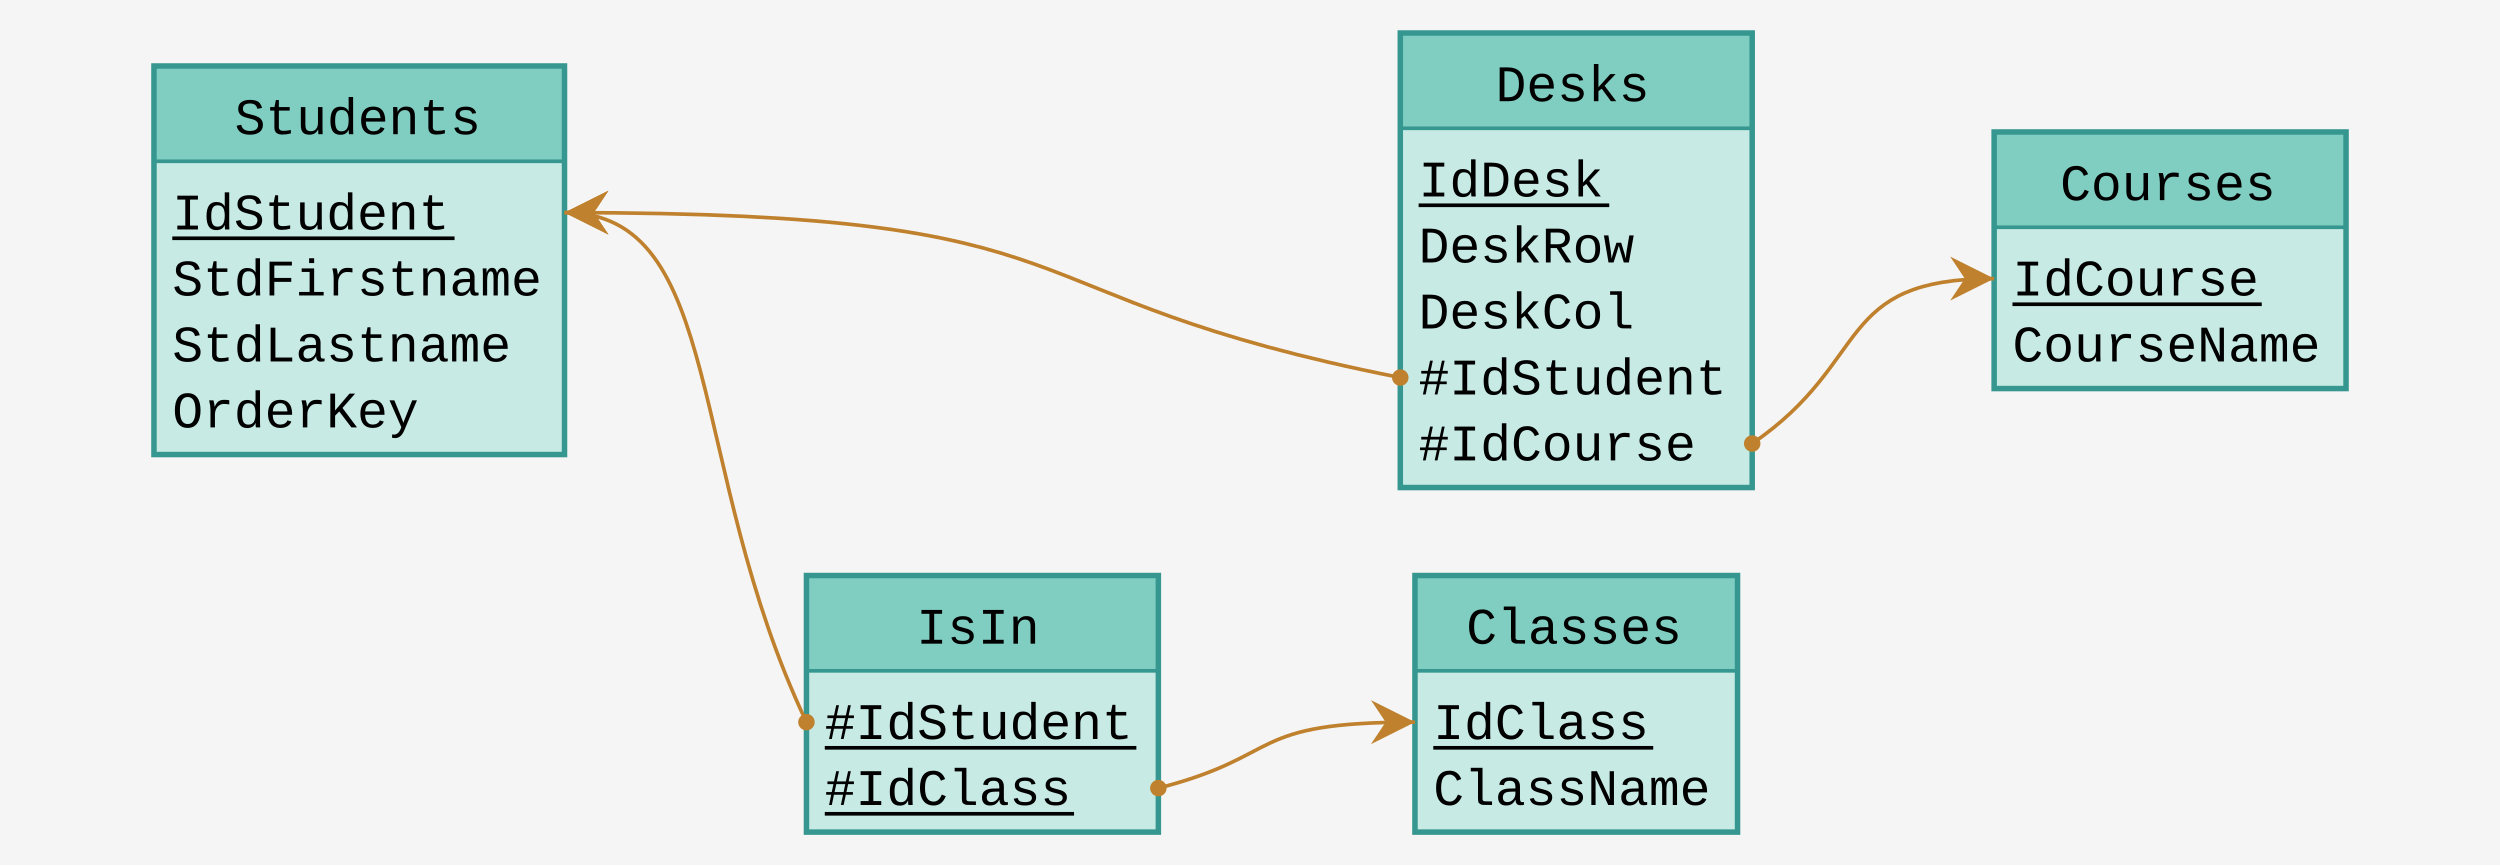
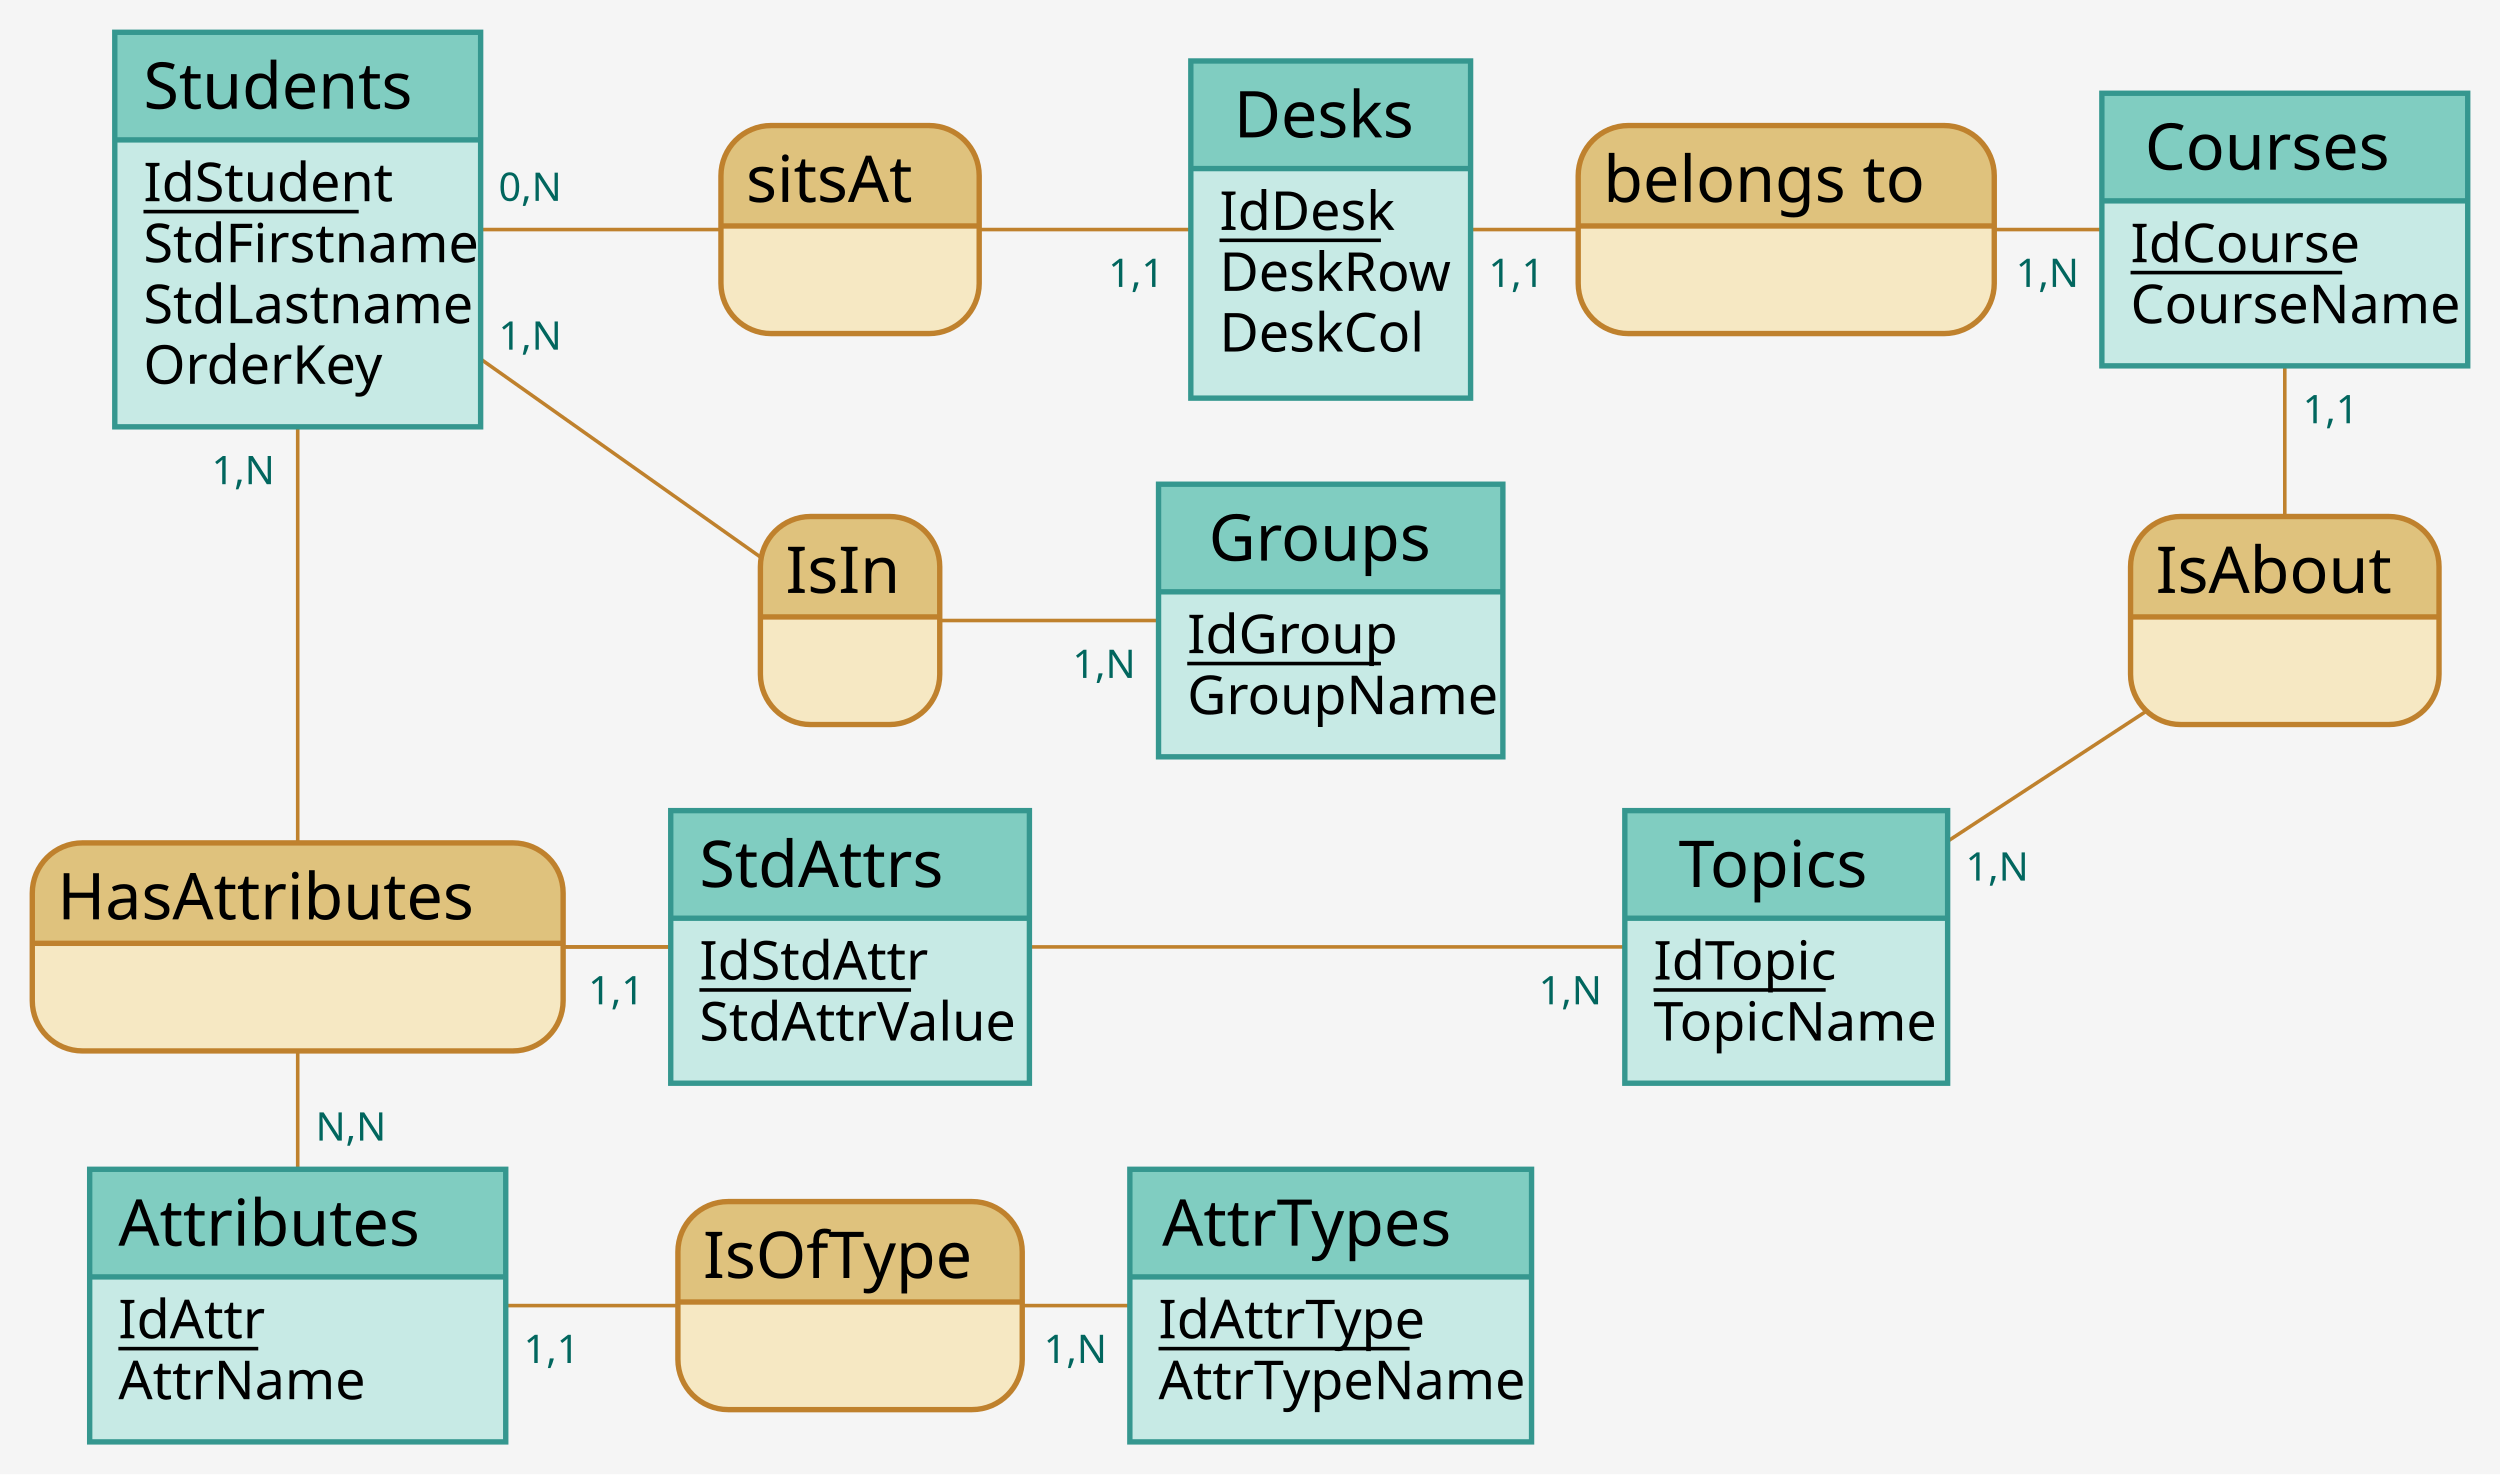
- <svg xmlns="http://www.w3.org/2000/svg" width="682" height="236" view_box="0 0 682 236">\n\n<rect id="frame" x="0" y="0" width="682" height="236" fill="#f5f5f5" stroke="none" stroke-width="0" />
+ <svg xmlns="http://www.w3.org/2000/svg" width="697" height="411" view_box="0 0 697 411">\n\n<rect id="frame" x="0" y="0" width="697" height="411" fill="#f5f5f5" stroke="none" stroke-width="0" />
+   <line x1="83" y1="64" x2="237" y2="64" stroke="#bf812d" stroke-width="1" />
+   <text x="139" y="56.0" fill="#01665e" font-family="Futura" font-size="11">0,N</text>
+   <line x1="371" y1="64" x2="237" y2="64" stroke="#bf812d" stroke-width="1" />
+   <text x="309" y="80.0" fill="#01665e" font-family="Futura" font-size="11">1,1</text>
+   <g id="association-sitsAt">
+     <path d="M 259 35 a 14 14 90 0 1 14 14 V 63 h -72 V 49 a 14 14 90 0 1 14 -14" fill="#dfc27d" stroke="#dfc27d" stroke-width="0" />
+     <path d="M 273 63.0 v 16 a 14 14 90 0 1 -14 14 H 215 a 14 14 90 0 1 -14 -14 V 63.0 H 72" fill="#f6e8c3" stroke="#f6e8c3" stroke-width="0" />
+     <rect x="201" y="35" width="72" height="58" fill="none" rx="14" stroke="#bf812d" stroke-width="1.5" />
+     <line x1="201" y1="63" x2="273" y2="63" stroke="#bf812d" stroke-width="1.5" />
+     <text x="208" y="56.3" fill="#000000" font-family="Copperplate" font-size="18">sitsAt</text>
+   </g>
+   <line x1="637" y1="64" x2="498" y2="64" stroke="#bf812d" stroke-width="1" />
+   <text x="562" y="80.0" fill="#01665e" font-family="Futura" font-size="11">1,N</text>
+   <line x1="371" y1="64" x2="498" y2="64" stroke="#bf812d" stroke-width="1" />
+   <text x="415" y="80.0" fill="#01665e" font-family="Futura" font-size="11">1,1</text>
+   <g id="association-belongs to">
+     <path d="M 542 35 a 14 14 90 0 1 14 14 V 63 h -116 V 49 a 14 14 90 0 1 14 -14" fill="#dfc27d" stroke="#dfc27d" stroke-width="0" />
+     <path d="M 556 63.0 v 16 a 14 14 90 0 1 -14 14 H 454 a 14 14 90 0 1 -14 -14 V 63.0 H 116" fill="#f6e8c3" stroke="#f6e8c3" stroke-width="0" />
+     <rect x="440" y="35" width="116" height="58" fill="none" rx="14" stroke="#bf812d" stroke-width="1.5" />
+     <line x1="440" y1="63" x2="556" y2="63" stroke="#bf812d" stroke-width="1.5" />
+     <text x="447" y="56.3" fill="#000000" font-family="Copperplate" font-size="18">belongs to</text>
+   </g>
+   <line x1="83" y1="64" x2="237" y2="173" stroke="#bf812d" stroke-width="1" />
+   <text x="139" y="97.482" fill="#01665e" font-family="Futura" font-size="11">1,N</text>
+   <line x1="371" y1="173" x2="237" y2="173" stroke="#bf812d" stroke-width="1" />
+   <text x="299" y="189.0" fill="#01665e" font-family="Futura" font-size="11">1,N</text>
+   <g id="association-IsIn">
+     <path d="M 248 144 a 14 14 90 0 1 14 14 V 172 h -50 V 158 a 14 14 90 0 1 14 -14" fill="#dfc27d" stroke="#dfc27d" stroke-width="0" />
+     <path d="M 262 172.0 v 16 a 14 14 90 0 1 -14 14 H 226 a 14 14 90 0 1 -14 -14 V 172.0 H 50" fill="#f6e8c3" stroke="#f6e8c3" stroke-width="0" />
+     <rect x="212" y="144" width="50" height="58" fill="none" rx="14" stroke="#bf812d" stroke-width="1.5" />
+     <line x1="212" y1="172" x2="262" y2="172" stroke="#bf812d" stroke-width="1.5" />
+     <text x="219" y="165.3" fill="#000000" font-family="Copperplate" font-size="18">IsIn</text>
+   </g>
+   <line x1="637" y1="64" x2="637" y2="173" stroke="#bf812d" stroke-width="1" />
+   <text x="642.0" y="118" fill="#01665e" font-family="Futura" font-size="11">1,1</text>
+   <line x1="498" y1="264" x2="637" y2="173" stroke="#bf812d" stroke-width="1" />
+   <text x="548" y="245.511" fill="#01665e" font-family="Futura" font-size="11">1,N</text>
+   <g id="association-IsAbout">
+     <path d="M 666 144 a 14 14 90 0 1 14 14 V 172 h -86 V 158 a 14 14 90 0 1 14 -14" fill="#dfc27d" stroke="#dfc27d" stroke-width="0" />
+     <path d="M 680 172.0 v 16 a 14 14 90 0 1 -14 14 H 608 a 14 14 90 0 1 -14 -14 V 172.0 H 86" fill="#f6e8c3" stroke="#f6e8c3" stroke-width="0" />
+     <rect x="594" y="144" width="86" height="58" fill="none" rx="14" stroke="#bf812d" stroke-width="1.5" />
+     <line x1="594" y1="172" x2="680" y2="172" stroke="#bf812d" stroke-width="1.5" />
+     <text x="601" y="165.3" fill="#000000" font-family="Copperplate" font-size="18">IsAbout</text>
+   </g>
+   <line x1="237" y1="264" x2="83" y2="264" stroke="#bf812d" stroke-width="1" />
+   <text x="164" y="280.0" fill="#01665e" font-family="Futura" font-size="11">1,1</text>
+   <line x1="83" y1="64" x2="83" y2="264" stroke="#bf812d" stroke-width="1" />
+   <text x="59.0" y="135" fill="#01665e" font-family="Futura" font-size="11">1,N</text>
+   <line x1="83" y1="364" x2="83" y2="264" stroke="#bf812d" stroke-width="1" />
+   <text x="88.0" y="318" fill="#01665e" font-family="Futura" font-size="11">N,N</text>
+   <line x1="498" y1="264" x2="83" y2="264" stroke="#bf812d" stroke-width="1" />
+   <text x="429" y="280.0" fill="#01665e" font-family="Futura" font-size="11">1,N</text>
+   <g id="association-HasAttributes">
+     <path d="M 143 235 a 14 14 90 0 1 14 14 V 263 h -148 V 249 a 14 14 90 0 1 14 -14" fill="#dfc27d" stroke="#dfc27d" stroke-width="0" />
+     <path d="M 157 263.0 v 16 a 14 14 90 0 1 -14 14 H 23 a 14 14 90 0 1 -14 -14 V 263.0 H 148" fill="#f6e8c3" stroke="#f6e8c3" stroke-width="0" />
+     <rect x="9" y="235" width="148" height="58" fill="none" rx="14" stroke="#bf812d" stroke-width="1.5" />
+     <line x1="9" y1="263" x2="157" y2="263" stroke="#bf812d" stroke-width="1.5" />
+     <text x="16" y="256.3" fill="#000000" font-family="Copperplate" font-size="18">HasAttributes</text>
+   </g>
+   <line x1="371" y1="364" x2="237" y2="364" stroke="#bf812d" stroke-width="1" />
+   <text x="291" y="380.0" fill="#01665e" font-family="Futura" font-size="11">1,N</text>
+   <line x1="83" y1="364" x2="237" y2="364" stroke="#bf812d" stroke-width="1" />
+   <text x="146" y="380.0" fill="#01665e" font-family="Futura" font-size="11">1,1</text>
+   <g id="association-IsOfType">
+     <path d="M 271 335 a 14 14 90 0 1 14 14 V 363 h -96 V 349 a 14 14 90 0 1 14 -14" fill="#dfc27d" stroke="#dfc27d" stroke-width="0" />
+     <path d="M 285 363.0 v 16 a 14 14 90 0 1 -14 14 H 203 a 14 14 90 0 1 -14 -14 V 363.0 H 96" fill="#f6e8c3" stroke="#f6e8c3" stroke-width="0" />
+     <rect x="189" y="335" width="96" height="58" fill="none" rx="14" stroke="#bf812d" stroke-width="1.5" />
+     <line x1="189" y1="363" x2="285" y2="363" stroke="#bf812d" stroke-width="1.5" />
+     <text x="196" y="356.3" fill="#000000" font-family="Copperplate" font-size="18">IsOfType</text>
+   </g>
  <g id="entity-Students">
    <g id="frame-Students">
-       <rect x="42" y="18" width="112" height="26" fill="#80cdc1" stroke="#80cdc1" stroke-width="0" />
-       <rect x="42" y="44.0" width="112" height="80" fill="#c7eae5" stroke="#c7eae5" stroke-width="0" />
-       <rect x="42" y="18" width="112" height="106" fill="none" stroke="#35978f" stroke-width="1.5" />
-       <line x1="42" y1="44" x2="154" y2="44" stroke="#35978f" stroke-width="1" />
+       <rect x="32" y="9" width="102" height="30" fill="#80cdc1" stroke="#80cdc1" stroke-width="0" />
+       <rect x="32" y="39.0" width="102" height="80" fill="#c7eae5" stroke="#c7eae5" stroke-width="0" />
+       <rect x="32" y="9" width="102" height="110" fill="none" stroke="#35978f" stroke-width="1.5" />
+       <line x1="32" y1="39" x2="134" y2="39" stroke="#35978f" stroke-width="1.5" />
    </g>
-     <text x="64" y="36.6" fill="#000000" font-family="Courier New" font-size="14">Students</text>
-     <text x="47" y="62.6" fill="#000000" font-family="Courier New" font-size="14">IdStudent</text>
-     <line x1="47" y1="65.0" x2="124" y2="65.0" stroke="#000000" stroke-width="1" />
-     <text x="47" y="80.6" fill="#000000" font-family="Courier New" font-size="14">StdFirstname</text>
-     <text x="47" y="98.6" fill="#000000" font-family="Courier New" font-size="14">StdLastname</text>
-     <text x="47" y="116.6" fill="#000000" font-family="Courier New" font-size="14">OrderKey</text>
+     <text x="40" y="30.3" fill="#000000" font-family="Copperplate" font-size="18">Students</text>
+     <text x="40" y="56.1" fill="#000000" font-family="Gill Sans" font-size="15">IdStudent</text>
+     <line x1="40" y1="59" x2="100" y2="59" stroke="#000000" stroke-width="1" />
+     <text x="40" y="73.1" fill="#000000" font-family="Gill Sans" font-size="15">StdFirstname</text>
+     <text x="40" y="90.1" fill="#000000" font-family="Gill Sans" font-size="15">StdLastname</text>
+     <text x="40" y="107.0" fill="#000000" font-family="Gill Sans" font-size="15">OrderKey</text>
  </g>
  <g id="entity-Desks">
    <g id="frame-Desks">
-       <rect x="382" y="9" width="96" height="26" fill="#80cdc1" stroke="#80cdc1" stroke-width="0" />
-       <rect x="382" y="35.0" width="96" height="98" fill="#c7eae5" stroke="#c7eae5" stroke-width="0" />
-       <rect x="382" y="9" width="96" height="124" fill="none" stroke="#35978f" stroke-width="1.5" />
-       <line x1="382" y1="35" x2="478" y2="35" stroke="#35978f" stroke-width="1" />
+       <rect x="332" y="17" width="78" height="30" fill="#80cdc1" stroke="#80cdc1" stroke-width="0" />
+       <rect x="332" y="47.0" width="78" height="64" fill="#c7eae5" stroke="#c7eae5" stroke-width="0" />
+       <rect x="332" y="17" width="78" height="94" fill="none" stroke="#35978f" stroke-width="1.5" />
+       <line x1="332" y1="47" x2="410" y2="47" stroke="#35978f" stroke-width="1.5" />
    </g>
-     <text x="408" y="27.6" fill="#000000" font-family="Courier New" font-size="14">Desks</text>
-     <text x="387" y="53.6" fill="#000000" font-family="Courier New" font-size="14">IdDesk</text>
-     <line x1="387" y1="56.0" x2="439" y2="56.0" stroke="#000000" stroke-width="1" />
-     <text x="387" y="71.6" fill="#000000" font-family="Courier New" font-size="14">DeskRow</text>
-     <text x="387" y="89.6" fill="#000000" font-family="Courier New" font-size="14">DeskCol</text>
-     <text x="387" y="107.6" fill="#000000" font-family="Courier New" font-size="14">#IdStudent</text>
-     <text x="387" y="125.6" fill="#000000" font-family="Courier New" font-size="14">#IdCourse</text>
+     <text x="344" y="38.3" fill="#000000" font-family="Copperplate" font-size="18">Desks</text>
+     <text x="340" y="64.1" fill="#000000" font-family="Gill Sans" font-size="15">IdDesk</text>
+     <line x1="340" y1="67" x2="385" y2="67" stroke="#000000" stroke-width="1" />
+     <text x="340" y="81.1" fill="#000000" font-family="Gill Sans" font-size="15">DeskRow</text>
+     <text x="340" y="98.0" fill="#000000" font-family="Gill Sans" font-size="15">DeskCol</text>
  </g>
  <g id="entity-Courses">
    <g id="frame-Courses">
-       <rect x="544" y="36" width="96" height="26" fill="#80cdc1" stroke="#80cdc1" stroke-width="0" />
-       <rect x="544" y="62.0" width="96" height="44" fill="#c7eae5" stroke="#c7eae5" stroke-width="0" />
-       <rect x="544" y="36" width="96" height="70" fill="none" stroke="#35978f" stroke-width="1.5" />
-       <line x1="544" y1="62" x2="640" y2="62" stroke="#35978f" stroke-width="1" />
+       <rect x="586" y="26" width="102" height="30" fill="#80cdc1" stroke="#80cdc1" stroke-width="0" />
+       <rect x="586" y="56.0" width="102" height="46" fill="#c7eae5" stroke="#c7eae5" stroke-width="0" />
+       <rect x="586" y="26" width="102" height="76" fill="none" stroke="#35978f" stroke-width="1.5" />
+       <line x1="586" y1="56" x2="688" y2="56" stroke="#35978f" stroke-width="1.5" />
    </g>
-     <text x="562" y="54.6" fill="#000000" font-family="Courier New" font-size="14">Courses</text>
-     <text x="549" y="80.6" fill="#000000" font-family="Courier New" font-size="14">IdCourse</text>
-     <line x1="549" y1="83.0" x2="617" y2="83.0" stroke="#000000" stroke-width="1" />
-     <text x="549" y="98.6" fill="#000000" font-family="Courier New" font-size="14">CourseName</text>
+     <text x="598" y="47.3" fill="#000000" font-family="Copperplate" font-size="18">Courses</text>
+     <text x="594" y="73.1" fill="#000000" font-family="Gill Sans" font-size="15">IdCourse</text>
+     <line x1="594" y1="76" x2="653" y2="76" stroke="#000000" stroke-width="1" />
+     <text x="594" y="90.1" fill="#000000" font-family="Gill Sans" font-size="15">CourseName</text>
  </g>
-   <g id="entity-IsIn">
-     <g id="frame-IsIn">
-       <rect x="220" y="157" width="96" height="26" fill="#80cdc1" stroke="#80cdc1" stroke-width="0" />
-       <rect x="220" y="183.0" width="96" height="44" fill="#c7eae5" stroke="#c7eae5" stroke-width="0" />
-       <rect x="220" y="157" width="96" height="70" fill="none" stroke="#35978f" stroke-width="1.5" />
-       <line x1="220" y1="183" x2="316" y2="183" stroke="#35978f" stroke-width="1" />
+   <g id="entity-Groups">
+     <g id="frame-Groups">
+       <rect x="323" y="135" width="96" height="30" fill="#80cdc1" stroke="#80cdc1" stroke-width="0" />
+       <rect x="323" y="165.0" width="96" height="46" fill="#c7eae5" stroke="#c7eae5" stroke-width="0" />
+       <rect x="323" y="135" width="96" height="76" fill="none" stroke="#35978f" stroke-width="1.5" />
+       <line x1="323" y1="165" x2="419" y2="165" stroke="#35978f" stroke-width="1.5" />
    </g>
-     <text x="250" y="175.6" fill="#000000" font-family="Courier New" font-size="14">IsIn</text>
-     <text x="225" y="201.6" fill="#000000" font-family="Courier New" font-size="14">#IdStudent</text>
-     <line x1="225" y1="204.0" x2="310" y2="204.0" stroke="#000000" stroke-width="1" />
-     <text x="225" y="219.6" fill="#000000" font-family="Courier New" font-size="14">#IdClass</text>
-     <line x1="225" y1="222.0" x2="293" y2="222.0" stroke="#000000" stroke-width="1" />
+     <text x="337" y="156.3" fill="#000000" font-family="Copperplate" font-size="18">Groups</text>
+     <text x="331" y="182.1" fill="#000000" font-family="Gill Sans" font-size="15">IdGroup</text>
+     <line x1="331" y1="185" x2="385" y2="185" stroke="#000000" stroke-width="1" />
+     <text x="331" y="199.1" fill="#000000" font-family="Gill Sans" font-size="15">GroupName</text>
  </g>
-   <g id="entity-Classes">
-     <g id="frame-Classes">
-       <rect x="386" y="157" width="88" height="26" fill="#80cdc1" stroke="#80cdc1" stroke-width="0" />
-       <rect x="386" y="183.0" width="88" height="44" fill="#c7eae5" stroke="#c7eae5" stroke-width="0" />
-       <rect x="386" y="157" width="88" height="70" fill="none" stroke="#35978f" stroke-width="1.5" />
-       <line x1="386" y1="183" x2="474" y2="183" stroke="#35978f" stroke-width="1" />
+   <g id="entity-StdAttrs">
+     <g id="frame-StdAttrs">
+       <rect x="187" y="226" width="100" height="30" fill="#80cdc1" stroke="#80cdc1" stroke-width="0" />
+       <rect x="187" y="256.0" width="100" height="46" fill="#c7eae5" stroke="#c7eae5" stroke-width="0" />
+       <rect x="187" y="226" width="100" height="76" fill="none" stroke="#35978f" stroke-width="1.5" />
+       <line x1="187" y1="256" x2="287" y2="256" stroke="#35978f" stroke-width="1.5" />
    </g>
-     <text x="400" y="175.6" fill="#000000" font-family="Courier New" font-size="14">Classes</text>
-     <text x="391" y="201.6" fill="#000000" font-family="Courier New" font-size="14">IdClass</text>
-     <line x1="391" y1="204.0" x2="451" y2="204.0" stroke="#000000" stroke-width="1" />
-     <text x="391" y="219.6" fill="#000000" font-family="Courier New" font-size="14">ClassName</text>
+     <text x="195" y="247.3" fill="#000000" font-family="Copperplate" font-size="18">StdAttrs</text>
+     <text x="195" y="273.1" fill="#000000" font-family="Gill Sans" font-size="15">IdStdAttr</text>
+     <line x1="195" y1="276" x2="254" y2="276" stroke="#000000" stroke-width="1" />
+     <text x="195" y="290.1" fill="#000000" font-family="Gill Sans" font-size="15">StdAttrValue</text>
  </g>
-   <path d="M382 103.0 C 268.0 80.5 306.0 58.0 154 58.0" fill="none" stroke="#bf812d" stroke-width="1" />
-   <path d="M 154 58.0 L 166.0 52.0 L 162.0 58.0 L 166.0 64.0 Z" fill="#bf812d" stroke-width="0" />
-   <circle cx="382" cy="103.0" r="1.5" stroke="#bf812d" stroke-width="1.5" fill="#bf812d" />
-   <path d="M478 121.0 C 511.0 98.5 500.0 76.0 544 76.0" fill="none" stroke="#bf812d" stroke-width="1" />
-   <path d="M 544 76.0 L 532.0 82.0 L 536.0 76.0 L 532.0 70.0 Z" fill="#bf812d" stroke-width="0" />
-   <circle cx="478" cy="121.0" r="1.5" stroke="#bf812d" stroke-width="1.5" fill="#bf812d" />
-   <path d="M220 197.0 C 187.0 127.5 198.0 58.0 154 58.0" fill="none" stroke="#bf812d" stroke-width="1" />
-   <path d="M 154 58.0 L 166.0 52.0 L 162.0 58.0 L 166.0 64.0 Z" fill="#bf812d" stroke-width="0" />
-   <circle cx="220" cy="197.0" r="1.5" stroke="#bf812d" stroke-width="1.5" fill="#bf812d" />
-   <path d="M316 215.0 C 351.0 206.0 339.333 197.0 386 197.0" fill="none" stroke="#bf812d" stroke-width="1" />
-   <path d="M 386 197.0 L 374.0 203.0 L 378.0 197.0 L 374.0 191.0 Z" fill="#bf812d" stroke-width="0" />
-   <circle cx="316" cy="215.0" r="1.5" stroke="#bf812d" stroke-width="1.5" fill="#bf812d" />
+   <g id="entity-Topics">
+     <g id="frame-Topics">
+       <rect x="453" y="226" width="90" height="30" fill="#80cdc1" stroke="#80cdc1" stroke-width="0" />
+       <rect x="453" y="256.0" width="90" height="46" fill="#c7eae5" stroke="#c7eae5" stroke-width="0" />
+       <rect x="453" y="226" width="90" height="76" fill="none" stroke="#35978f" stroke-width="1.5" />
+       <line x1="453" y1="256" x2="543" y2="256" stroke="#35978f" stroke-width="1.5" />
+     </g>
+     <text x="468" y="247.3" fill="#000000" font-family="Copperplate" font-size="18">Topics</text>
+     <text x="461" y="273.1" fill="#000000" font-family="Gill Sans" font-size="15">IdTopic</text>
+     <line x1="461" y1="276" x2="509" y2="276" stroke="#000000" stroke-width="1" />
+     <text x="461" y="290.1" fill="#000000" font-family="Gill Sans" font-size="15">TopicName</text>
+   </g>
+   <g id="entity-Attributes">
+     <g id="frame-Attributes">
+       <rect x="25" y="326" width="116" height="30" fill="#80cdc1" stroke="#80cdc1" stroke-width="0" />
+       <rect x="25" y="356.0" width="116" height="46" fill="#c7eae5" stroke="#c7eae5" stroke-width="0" />
+       <rect x="25" y="326" width="116" height="76" fill="none" stroke="#35978f" stroke-width="1.5" />
+       <line x1="25" y1="356" x2="141" y2="356" stroke="#35978f" stroke-width="1.5" />
+     </g>
+     <text x="33" y="347.3" fill="#000000" font-family="Copperplate" font-size="18">Attributes</text>
+     <text x="33" y="373.1" fill="#000000" font-family="Gill Sans" font-size="15">IdAttr</text>
+     <line x1="33" y1="376" x2="72" y2="376" stroke="#000000" stroke-width="1" />
+     <text x="33" y="390.1" fill="#000000" font-family="Gill Sans" font-size="15">AttrName</text>
+   </g>
+   <g id="entity-AttrTypes">
+     <g id="frame-AttrTypes">
+       <rect x="315" y="326" width="112" height="30" fill="#80cdc1" stroke="#80cdc1" stroke-width="0" />
+       <rect x="315" y="356.0" width="112" height="46" fill="#c7eae5" stroke="#c7eae5" stroke-width="0" />
+       <rect x="315" y="326" width="112" height="76" fill="none" stroke="#35978f" stroke-width="1.5" />
+       <line x1="315" y1="356" x2="427" y2="356" stroke="#35978f" stroke-width="1.5" />
+     </g>
+     <text x="324" y="347.3" fill="#000000" font-family="Copperplate" font-size="18">AttrTypes</text>
+     <text x="323" y="373.1" fill="#000000" font-family="Gill Sans" font-size="15">IdAttrType</text>
+     <line x1="323" y1="376" x2="393" y2="376" stroke="#000000" stroke-width="1" />
+     <text x="323" y="390.1" fill="#000000" font-family="Gill Sans" font-size="15">AttrTypeName</text>
+   </g>
</svg>
